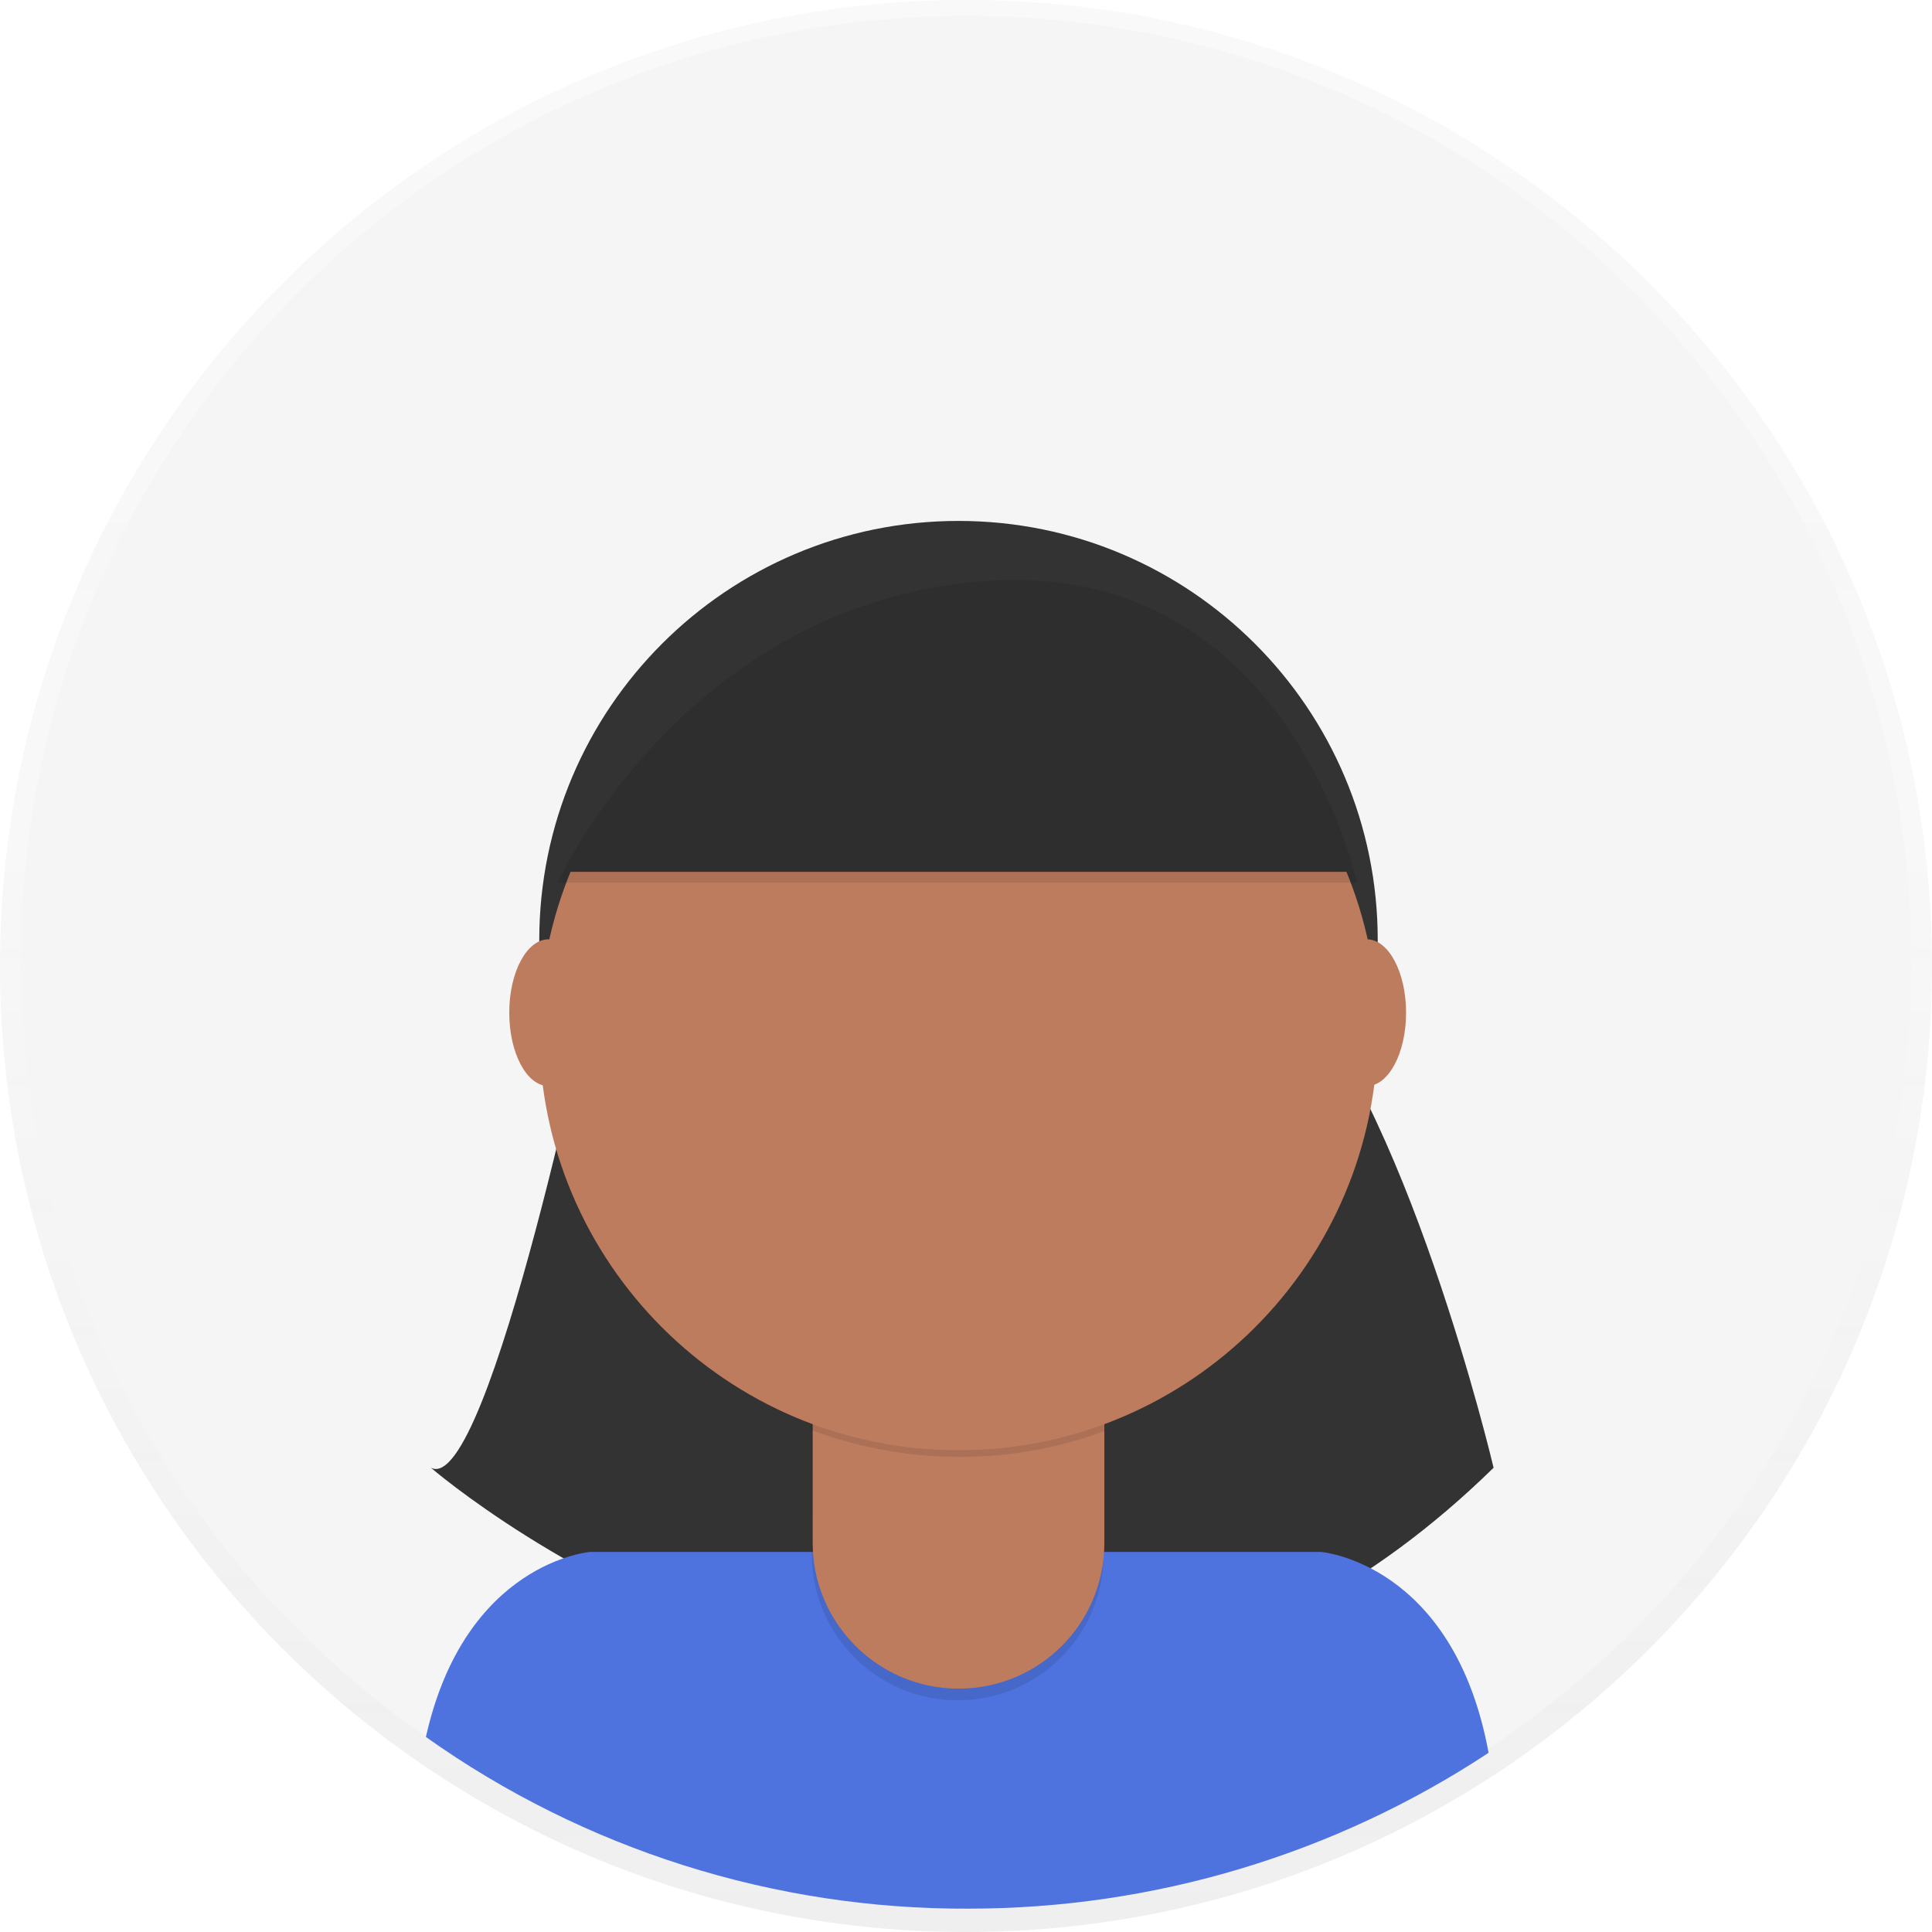
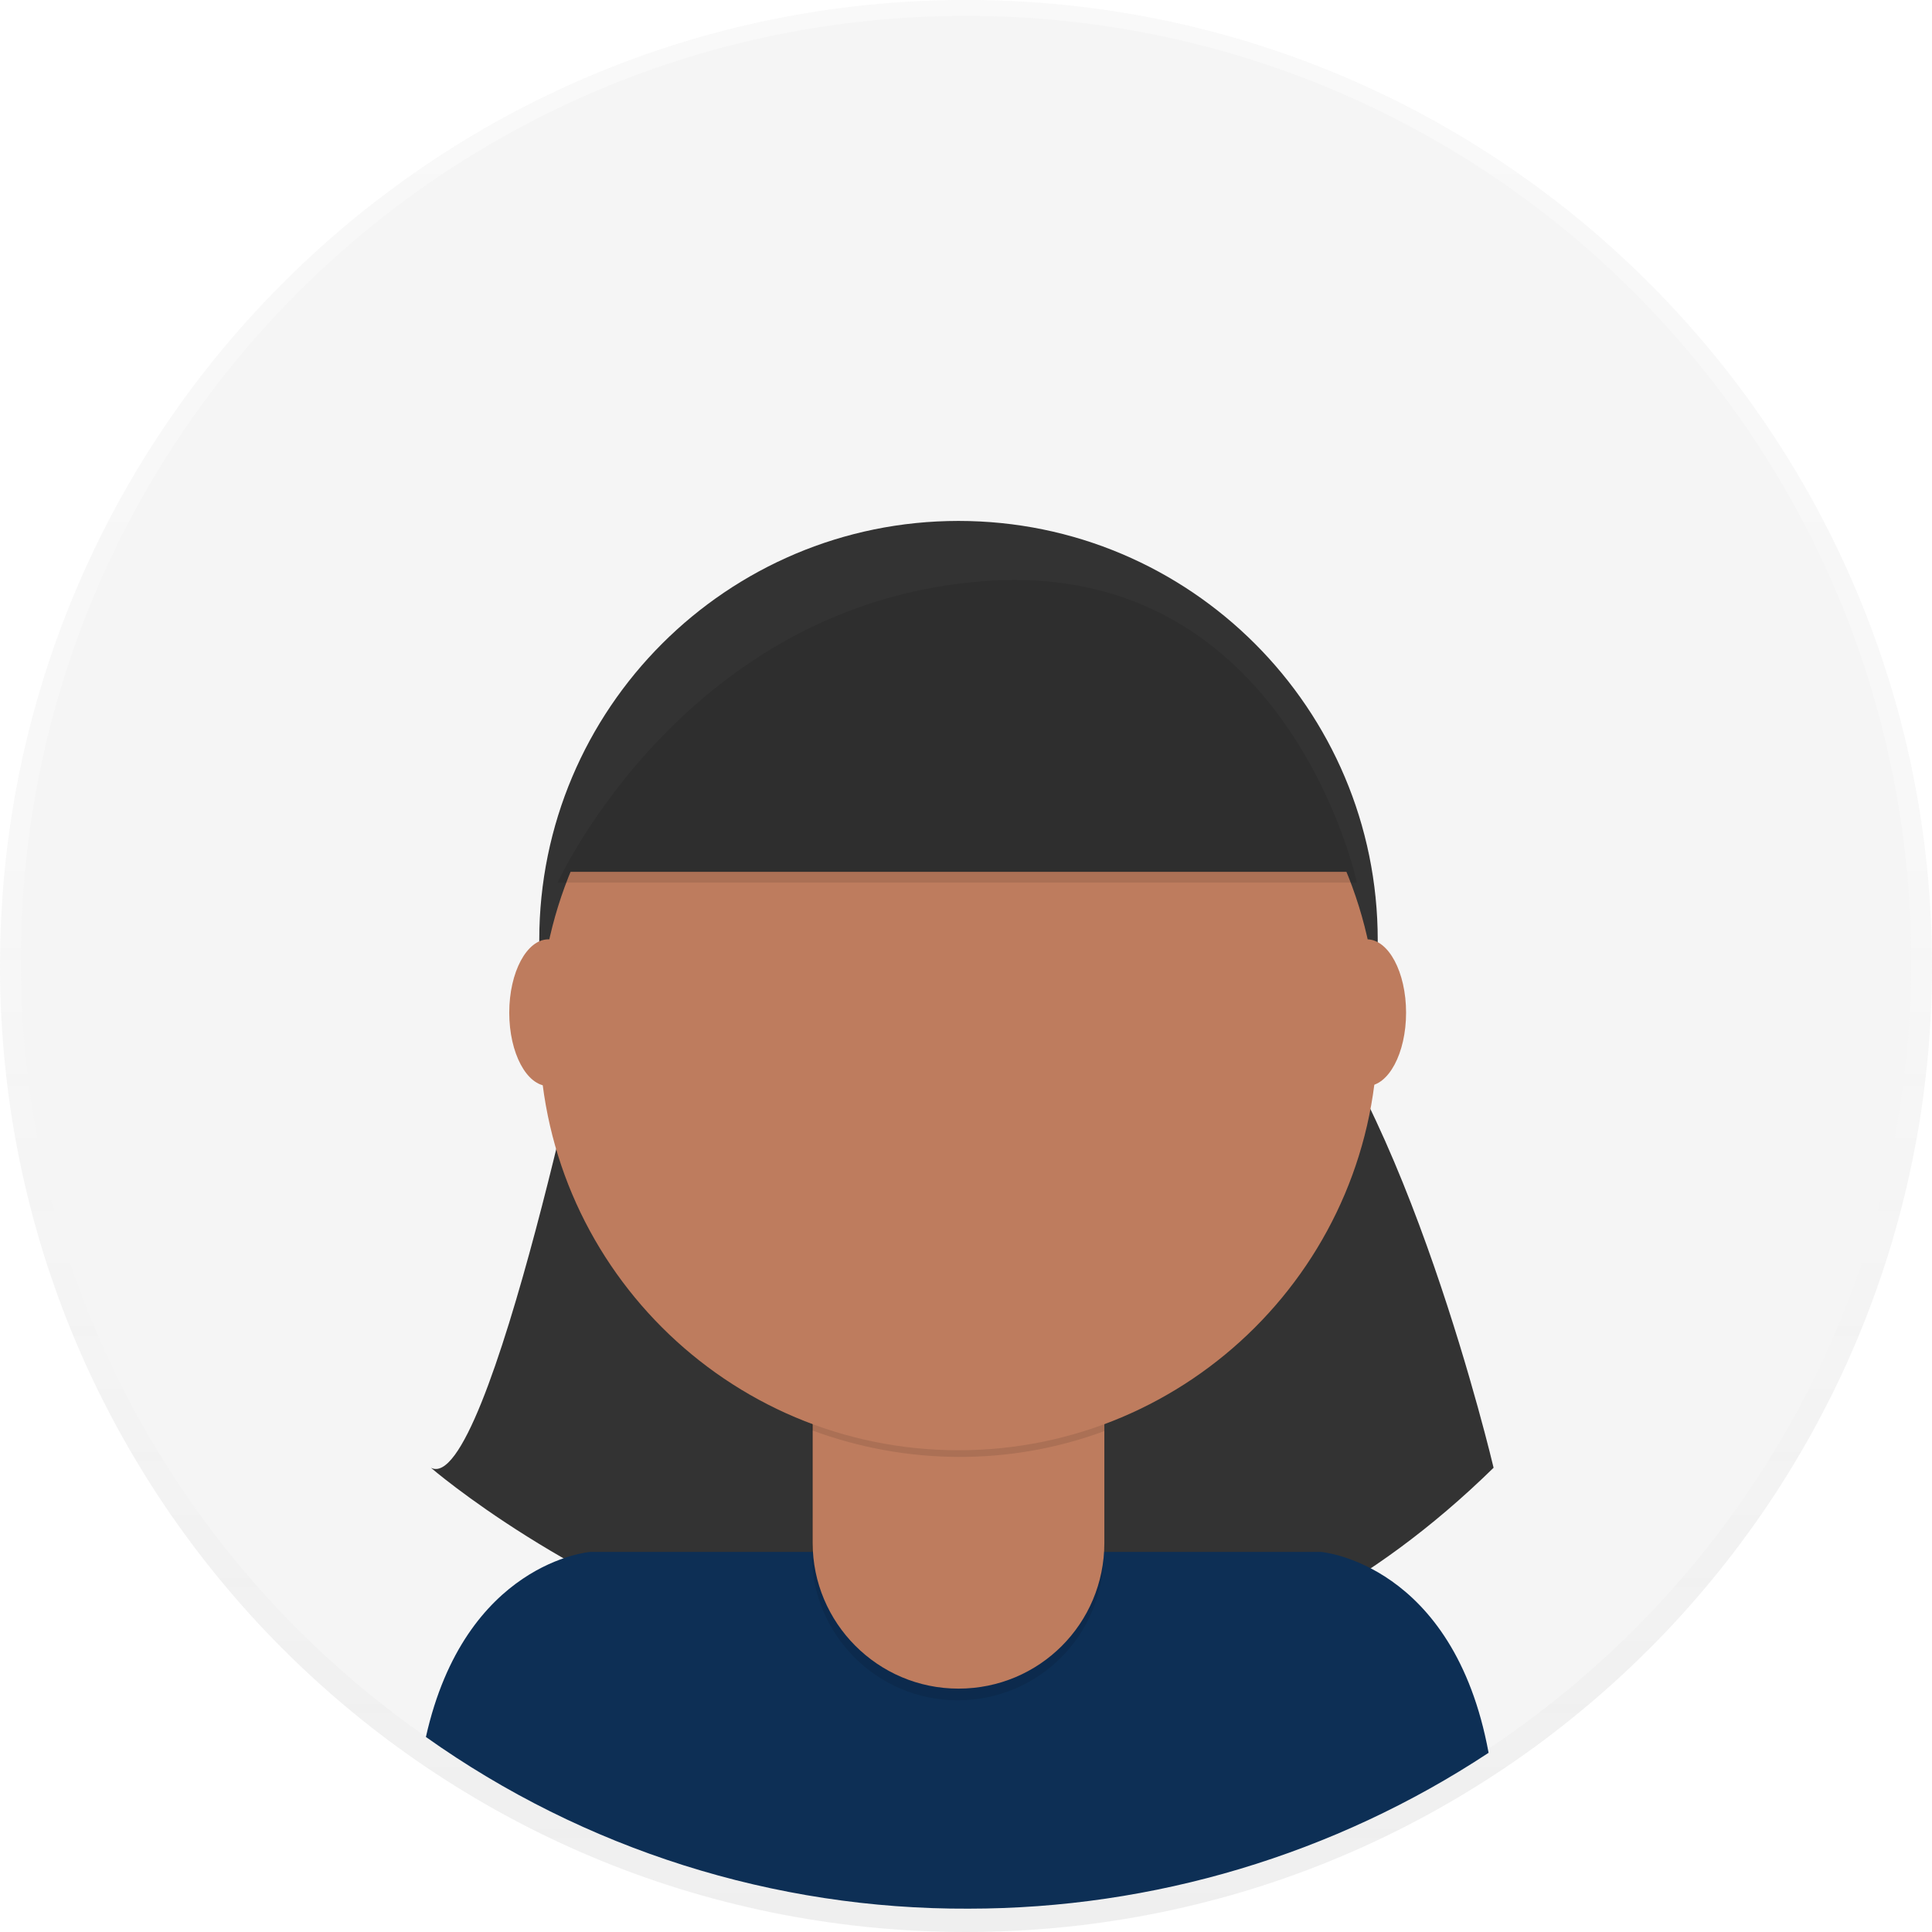
<svg xmlns="http://www.w3.org/2000/svg" version="1.1" id="_x38_8ce59e9-c4b8-4d1d-9d7a-ce0190159aa8" x="0px" y="0px" viewBox="0 0 231.8 231.8" style="enable-background:new 0 0 231.8 231.8;" xml:space="preserve">
  <style type="text/css">
	.st0{opacity:0.5;}
	.st1{fill:url(#SVGID_1_);}
	.st2{fill:#F5F5F5;}
	.st3{fill:#333333;}
- 	.st4{fill:#4E73DF;}
+ 	.st4{fill:#0D2F55;}
	.st5{opacity:0.1;enable-background:new    ;}
	.st6{fill:#BE7C5E;}
</style>
  <g class="st0">
    <linearGradient id="SVGID_1_" gradientUnits="userSpaceOnUse" x1="115.89" y1="525.2" x2="115.89" y2="756.98" gradientTransform="matrix(1 0 0 -1 0 756.98)">
      <stop offset="0" style="stop-color:#808080;stop-opacity:0.25" />
      <stop offset="0.54" style="stop-color:#808080;stop-opacity:0.12" />
      <stop offset="1" style="stop-color:#808080;stop-opacity:0.1" />
    </linearGradient>
    <circle class="st1" cx="115.9" cy="115.9" r="115.9" />
  </g>
  <circle class="st2" cx="115.9" cy="115.3" r="113.4" />
  <path class="st3" d="M71.6,116.3c0,0-12.9,63.4-19.9,59.8c0,0,67.7,58.5,127.5,0c0,0-10.5-44.6-25.7-59.8H71.6z" />
  <path class="st4" d="M116.2,229c22.2,0,43.9-6.5,62.4-18.7c-4.2-22.8-20.1-24.1-20.1-24.1H70.8c0,0-15,1.2-19.7,22.2  C70.1,221.9,92.9,229.1,116.2,229z" />
  <circle class="st3" cx="115" cy="112.8" r="50.3" />
  <path class="st5" d="M97.3,158.4h35.1l0,0v28.1c0,9.7-7.8,17.5-17.5,17.5l0,0c-9.7,0-17.5-7.9-17.5-17.5L97.3,158.4L97.3,158.4z" />
  <path class="st6" d="M100.7,157.1h28.4c1.9,0,3.4,1.5,3.4,3.3v0v24.7c0,9.7-7.8,17.5-17.5,17.5l0,0c-9.7,0-17.5-7.9-17.5-17.5v0  v-24.7C97.4,158.6,98.9,157.1,100.7,157.1z" />
  <path class="st5" d="M97.4,171.6c11.3,4.2,23.8,4.3,35.1,0.1v-4.3H97.4V171.6z" />
  <circle class="st6" cx="115" cy="123.7" r="50.3" />
  <path class="st3" d="M66.9,104.6h95.9c0,0-8.2-38.7-44.4-36.2S66.9,104.6,66.9,104.6z" />
  <ellipse class="st6" cx="65.8" cy="121.5" rx="4.7" ry="8.8" />
  <ellipse class="st6" cx="164" cy="121.5" rx="4.7" ry="8.8" />
  <path class="st5" d="M66.9,105.9h95.9c0,0-8.2-38.7-44.4-36.2S66.9,105.9,66.9,105.9z" />
</svg>
